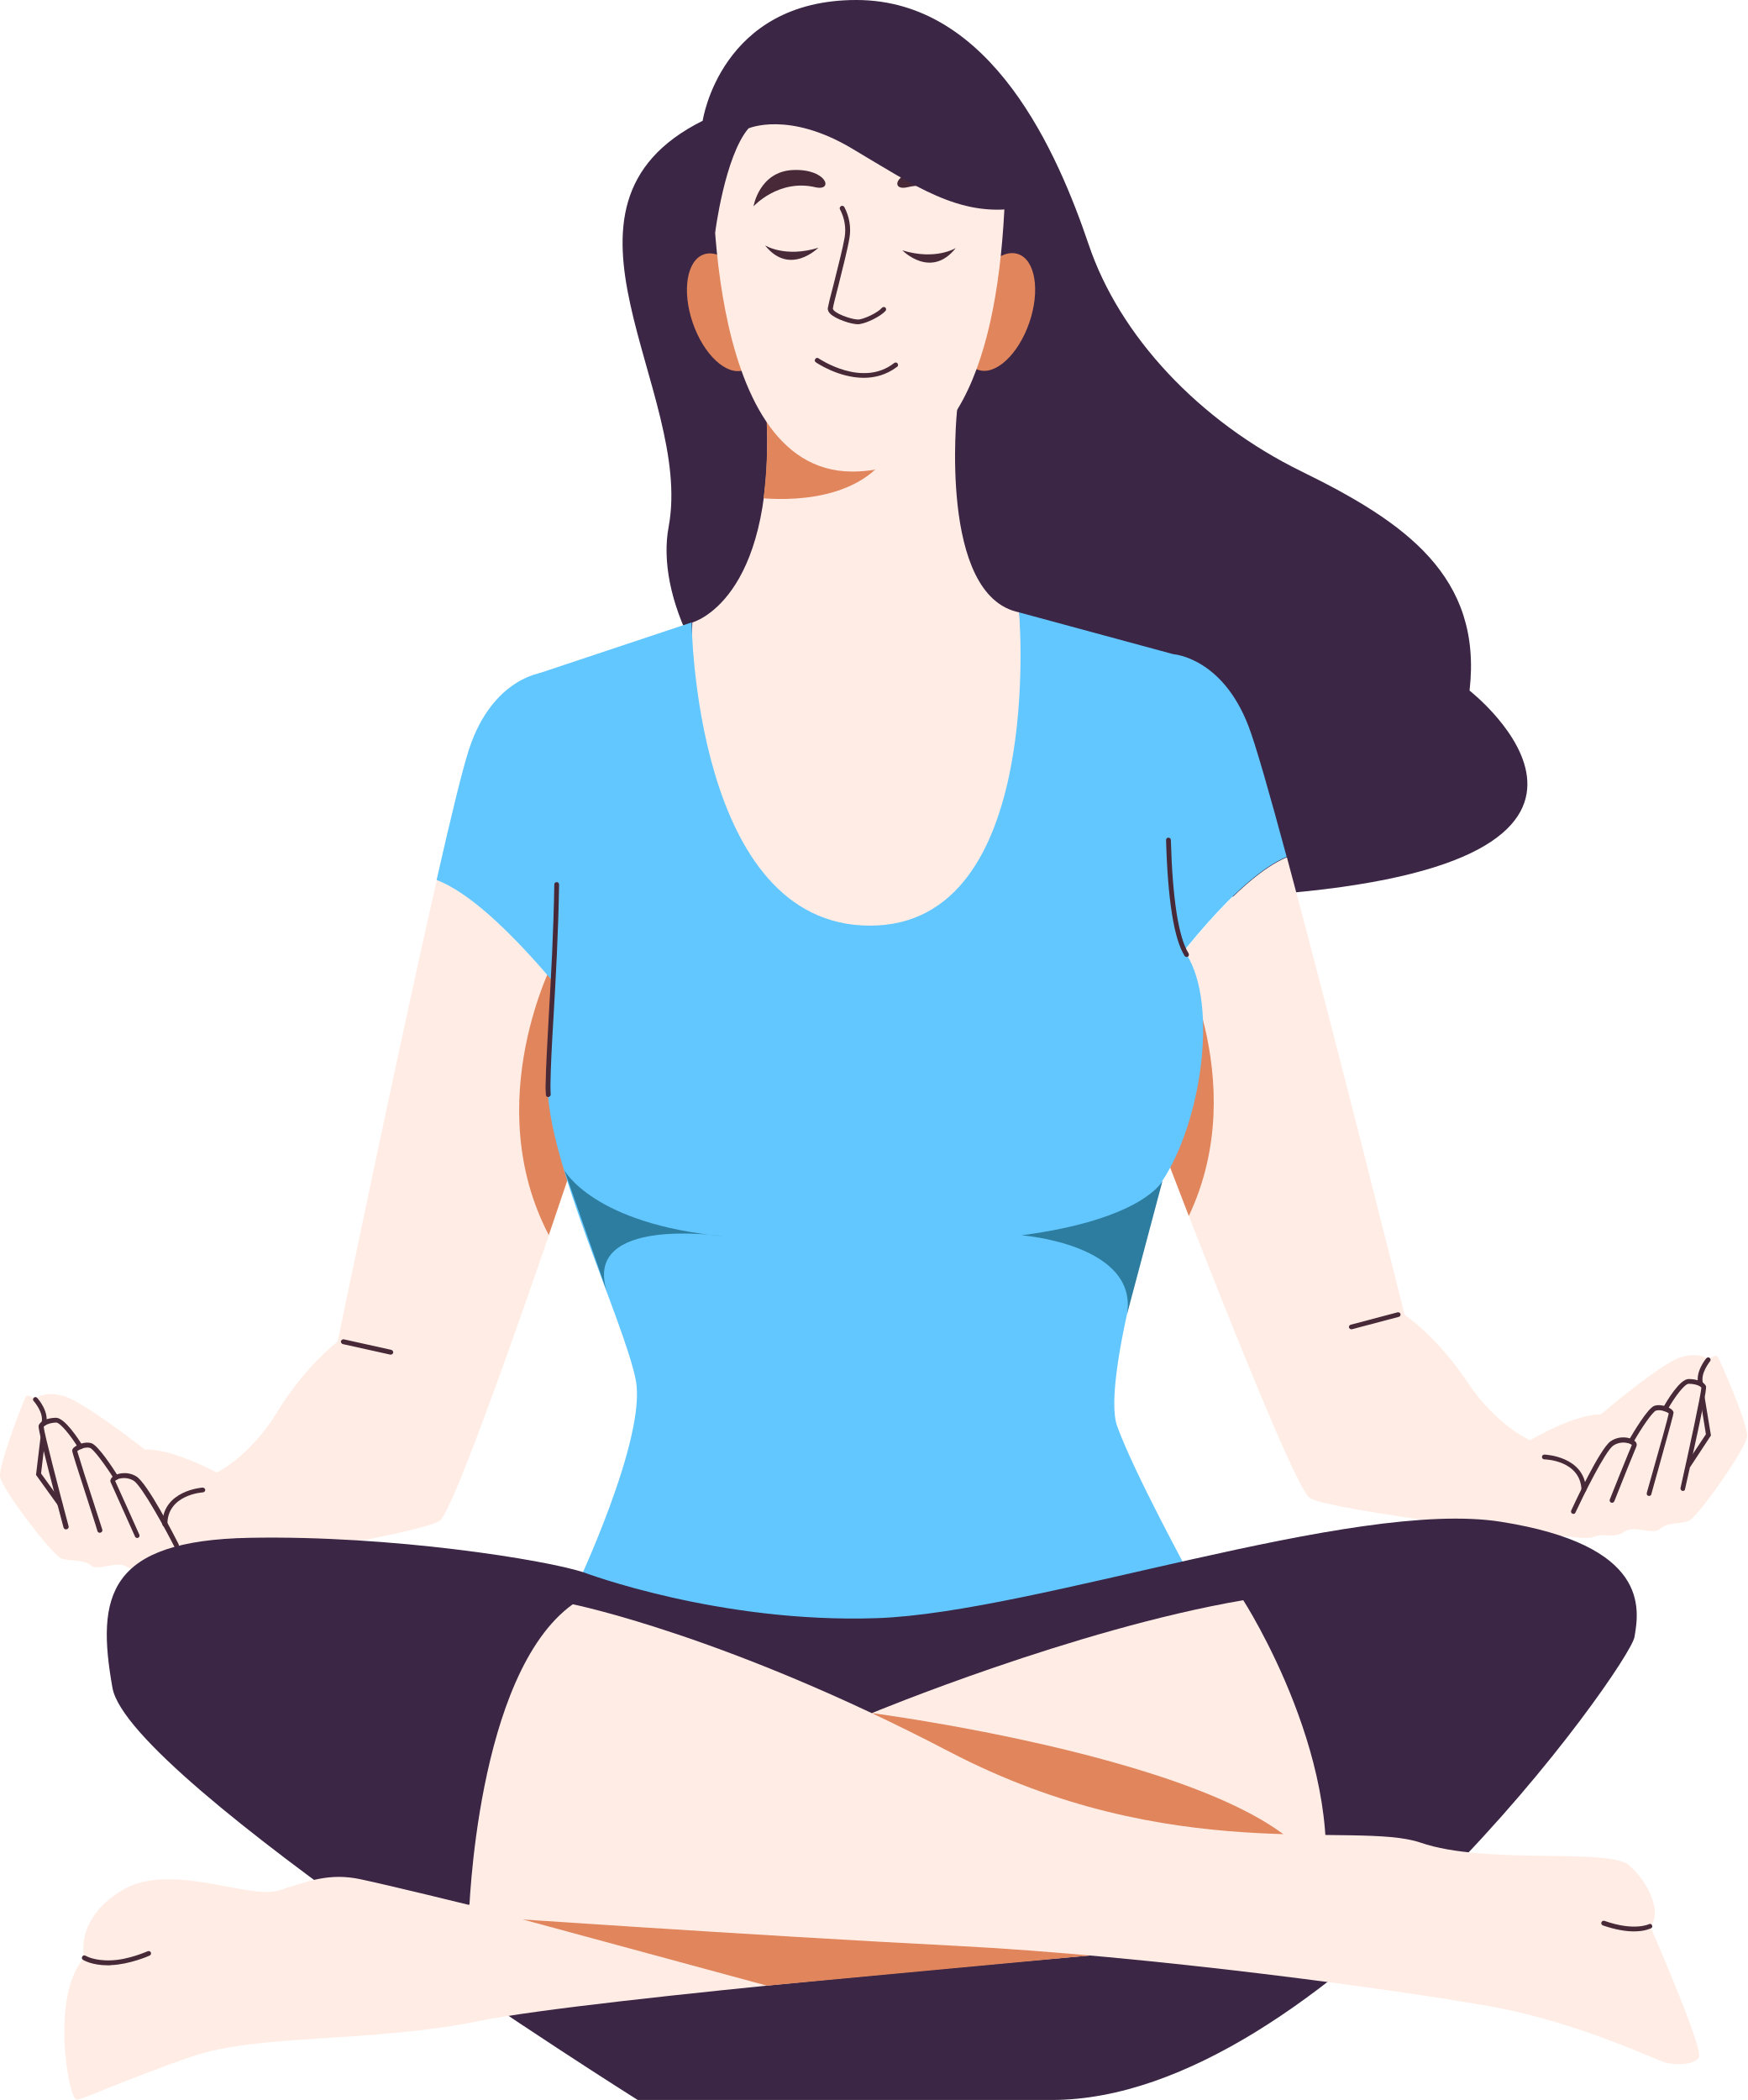
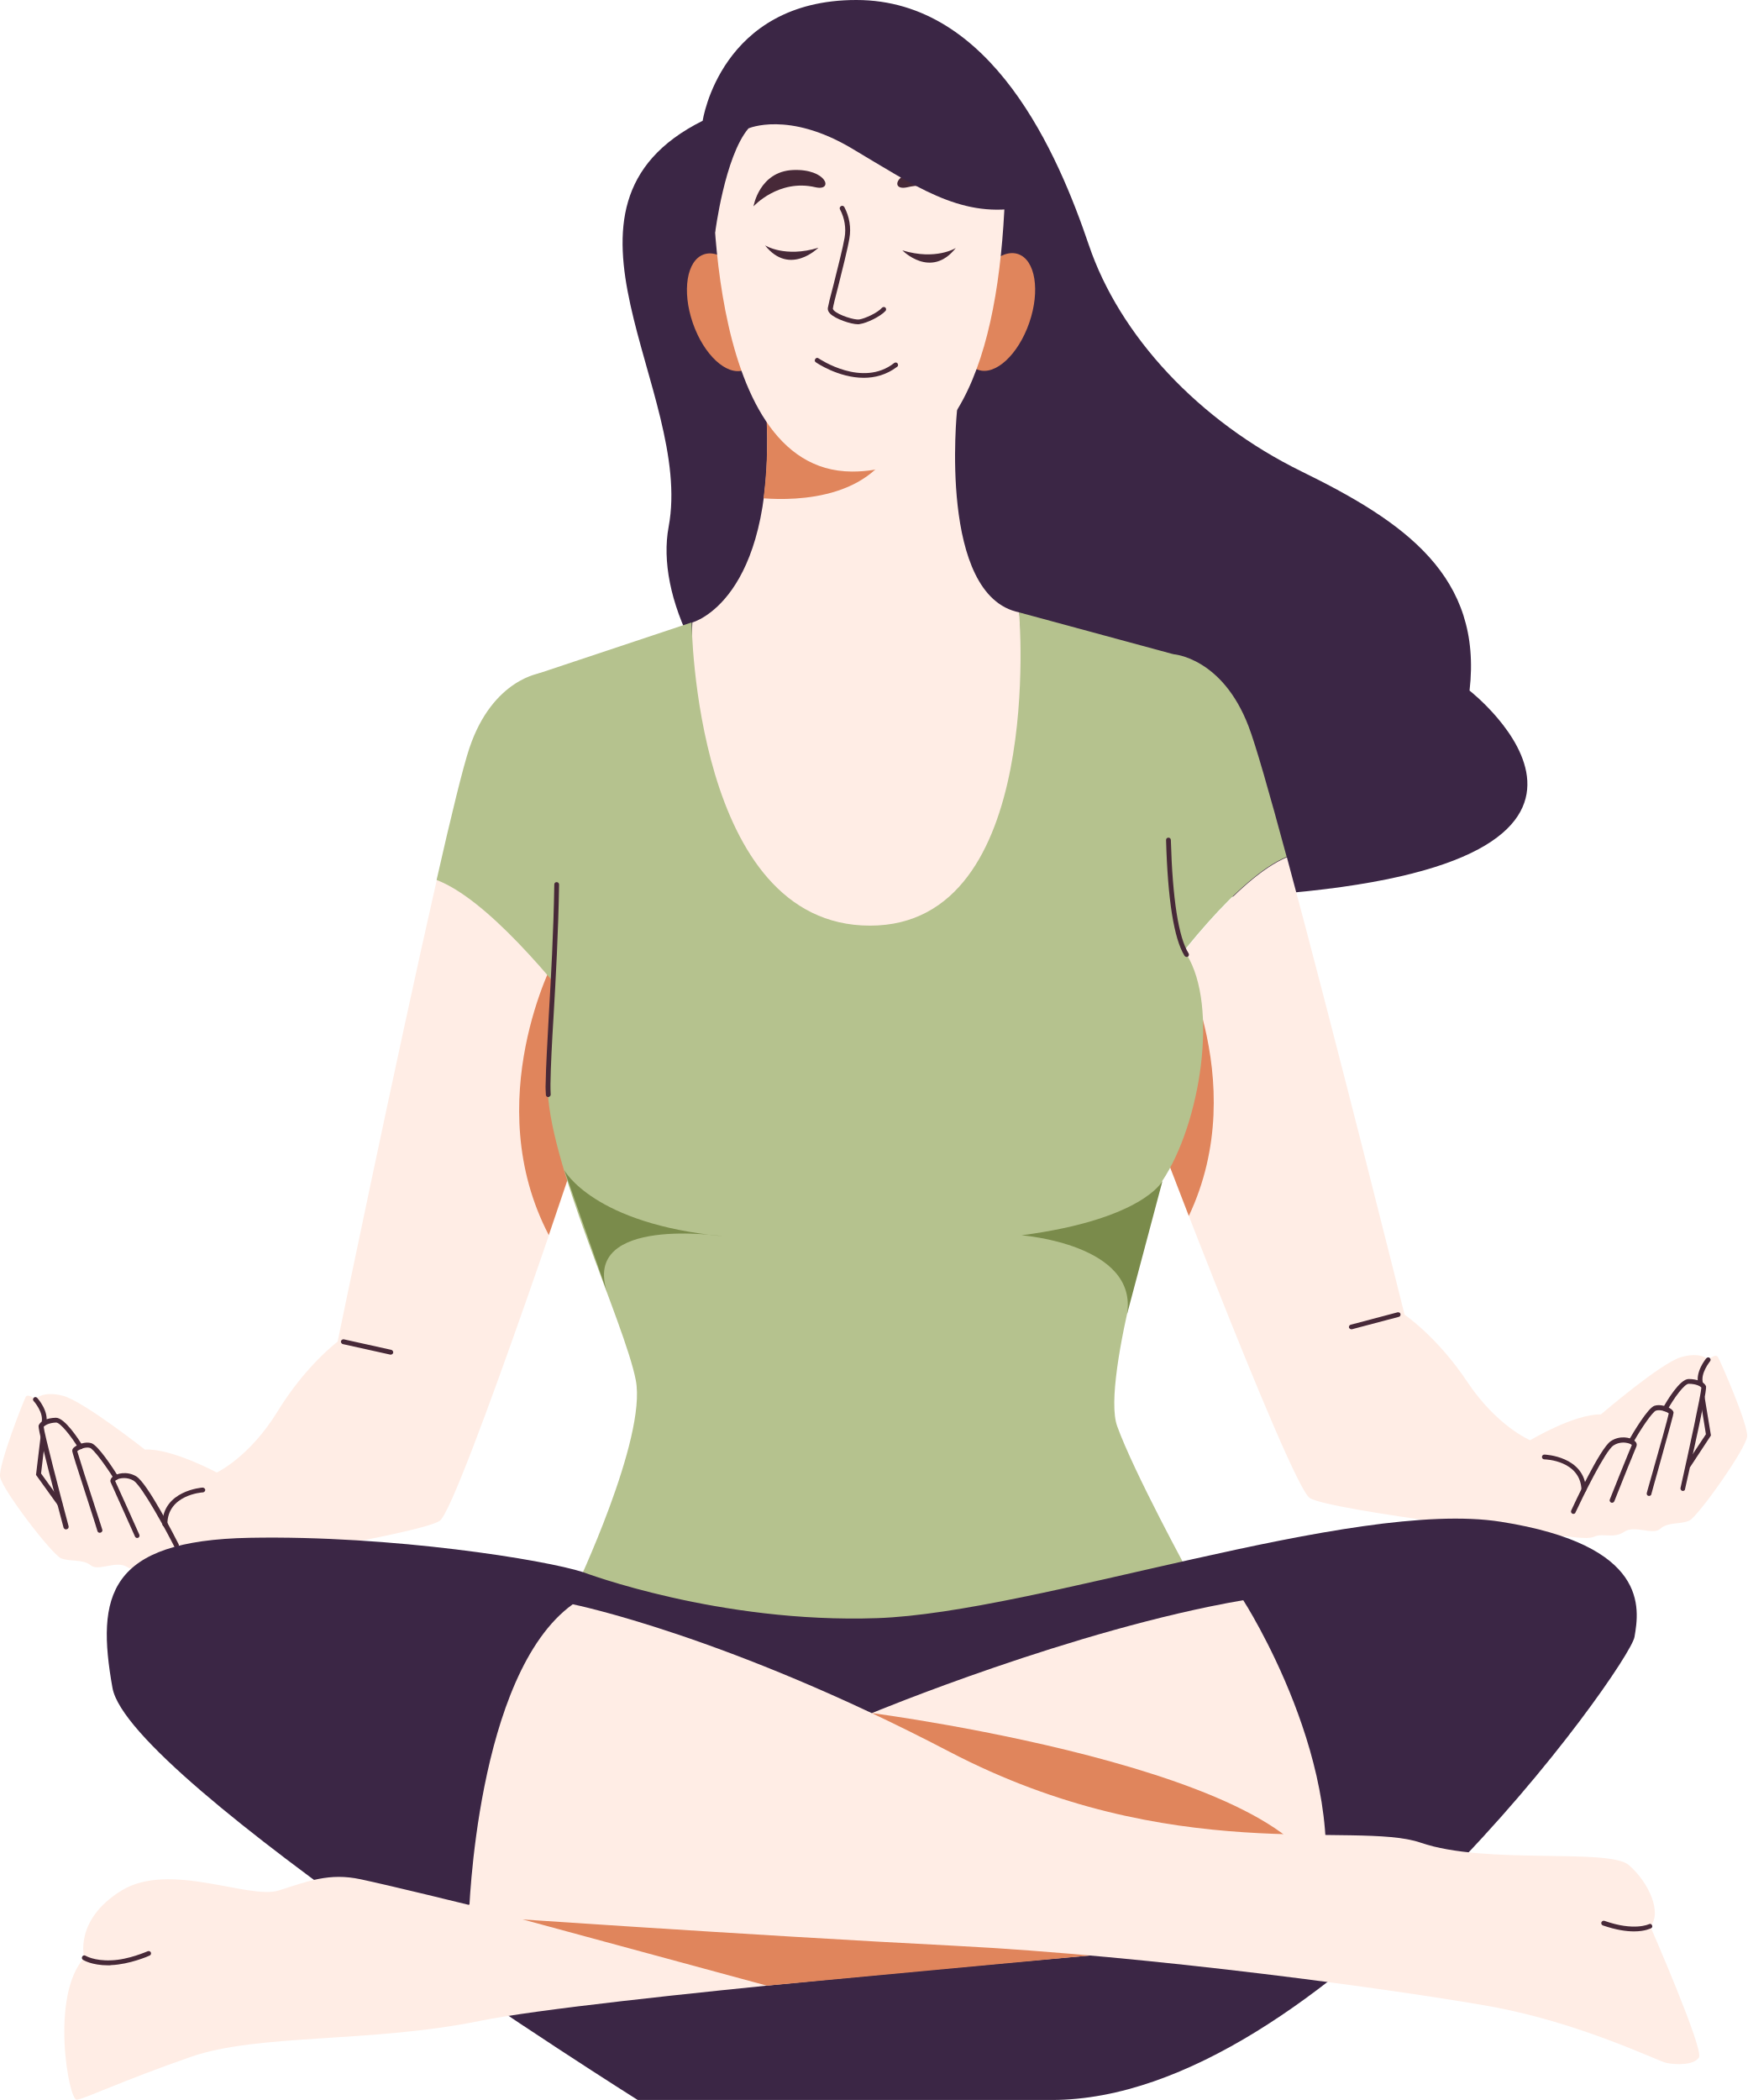
<svg xmlns="http://www.w3.org/2000/svg" width="243" height="292" viewBox="0 0 243 292" fill="none">
  <path d="M97.708 16.791C97.708 16.791 100.175 0 119.075 0C137.975 0 147.142 21.479 151.408 34.081C155.675 46.682 166.675 58.552 181.008 65.568C195.342 72.584 206.175 80.131 204.342 96.024C204.342 96.024 235.008 119.964 176.575 124.386C118.142 128.808 89.442 92.134 92.975 73.248C96.508 54.363 73.708 28.761 97.708 16.791Z" fill="#3B2645" />
  <path d="M133.075 57.089C133.075 57.089 130.408 82.891 141.742 85.152C141.742 85.152 146.442 131.468 120.008 131.468C93.575 131.468 96.275 86.548 96.275 86.548C96.275 86.548 107.542 83.589 106.642 58.685C105.742 33.781 133.442 39.766 133.075 57.089Z" fill="#FFEDE5" />
  <path d="M125.208 59.383C127.442 50.905 115.942 49.176 108.208 48.943C107.108 51.437 106.475 54.662 106.608 58.685C106.775 62.21 106.608 65.767 106.175 69.292C110.575 69.624 122.508 69.591 125.208 59.383Z" fill="#E0855C" />
  <path d="M103.425 51.471C105.81 50.653 106.502 46.386 104.969 41.941C103.437 37.495 100.262 34.554 97.877 35.372C95.491 36.19 94.8 40.457 96.332 44.902C97.864 49.348 101.04 52.289 103.425 51.471Z" fill="#E0855C" />
  <path d="M143.125 44.863C144.657 40.417 143.965 36.15 141.58 35.332C139.195 34.514 136.02 37.455 134.487 41.901C132.955 46.347 133.647 50.614 136.032 51.431C138.417 52.249 141.593 49.308 143.125 44.863Z" fill="#E0855C" />
  <path d="M99.142 20.947C99.142 20.947 97.308 65.468 118.442 65.568C134.875 65.634 139.575 45.651 139.842 23.142C140.108 0.632 99.408 3.657 99.142 20.947Z" fill="#FFEDE5" />
  <path d="M120.108 52.534C116.575 52.534 113.475 50.406 113.442 50.373C113.275 50.273 113.242 50.074 113.375 49.907C113.475 49.741 113.675 49.708 113.842 49.841C113.908 49.874 119.908 53.964 124.342 50.473C124.475 50.373 124.708 50.373 124.808 50.539C124.908 50.705 124.908 50.905 124.742 51.005C123.242 52.135 121.642 52.534 120.108 52.534Z" fill="#472938" />
  <path d="M106.375 34.114C106.375 34.114 109.142 35.876 113.808 34.446C113.808 34.413 109.842 38.47 106.375 34.114Z" fill="#472938" />
  <path d="M132.908 34.48C132.908 34.48 130.142 36.242 125.475 34.812C125.475 34.812 129.442 38.869 132.908 34.48Z" fill="#472938" />
  <path d="M104.775 28.694C104.775 28.694 108.275 24.837 113.375 26.034C115.975 26.633 114.975 23.441 110.275 23.64C105.575 23.84 104.775 28.694 104.775 28.694Z" fill="#472938" />
  <path d="M134.775 28.694C134.775 28.694 131.275 24.837 126.175 26.034C123.575 26.633 124.575 23.441 129.275 23.64C133.975 23.84 134.775 28.694 134.775 28.694Z" fill="#472938" />
  <path d="M119.308 45.086C118.308 45.086 116.175 44.355 115.442 43.623C115.175 43.357 115.075 43.091 115.108 42.825C115.175 42.426 115.475 41.163 115.908 39.567C116.475 37.273 117.208 34.446 117.442 33.05C117.675 31.72 117.442 30.323 116.808 29.127C116.708 28.96 116.775 28.761 116.942 28.661C117.108 28.561 117.308 28.628 117.408 28.794C118.108 30.124 118.375 31.653 118.108 33.15C117.875 34.579 117.142 37.439 116.575 39.733C116.175 41.263 115.842 42.593 115.808 42.925C115.808 42.958 115.842 43.025 115.942 43.158C116.642 43.856 118.842 44.521 119.475 44.421C120.308 44.288 122.042 43.49 122.642 42.792C122.775 42.659 122.975 42.659 123.108 42.759C123.242 42.892 123.242 43.091 123.142 43.224C122.408 44.022 120.542 44.92 119.575 45.053C119.442 45.086 119.375 45.086 119.308 45.086Z" fill="#472938" />
  <path d="M99.442 32.352C99.442 32.352 100.775 21.745 104.075 17.855C104.075 17.855 109.608 15.395 118.408 20.615C127.208 25.835 133.375 30.224 141.542 28.927C141.542 28.927 142.308 3.624 121.208 4.987C100.108 6.351 95.775 17.356 99.442 32.352Z" fill="#3B2645" />
  <path d="M238.875 188.69C238.542 188.158 237.542 189.056 237.542 189.056C237.542 189.056 236.508 187.892 233.708 188.724C230.908 189.555 222.608 196.67 222.608 196.67C218.875 196.604 212.775 200.261 212.775 200.261C212.775 200.261 208.175 198.366 204.008 192.115C199.842 185.864 195.308 182.805 195.308 182.805C195.308 182.805 185.542 143.637 178.942 119.199C172.242 122.025 163.542 133.164 157.342 142.141C157.475 146.364 157.608 149.057 157.608 149.057C157.608 149.057 179.342 206.579 182.142 208.308C184.942 210.037 216.908 213.893 217.242 213.661C217.575 213.428 220.508 214.193 221.708 213.661C222.908 213.129 224.375 213.993 225.842 212.996C227.308 211.998 229.842 213.528 230.875 212.563C231.908 211.599 233.708 211.998 234.908 211.433C236.108 210.868 242.808 201.425 242.942 199.729C243.075 198.033 239.208 189.222 238.875 188.69Z" fill="#FFEDE5" />
  <path d="M162.942 130.67C162.942 130.67 174.308 150.021 165.308 169.073L157.575 148.991L162.942 130.67Z" fill="#E0855C" />
-   <path d="M178.908 119.133C176.542 110.355 174.575 103.472 173.608 100.978C169.942 91.403 163.175 90.97 163.175 90.97C156.508 91.07 156.842 126.713 157.308 142.075C163.508 133.097 172.208 121.992 178.908 119.133Z" fill="#63C7FF" />
+   <path d="M178.908 119.133C176.542 110.355 174.575 103.472 173.608 100.978C169.942 91.403 163.175 90.97 163.175 90.97C156.508 91.07 156.842 126.713 157.308 142.075C163.508 133.097 172.208 121.992 178.908 119.133Z" fill="#B5C28E" />
  <path d="M187.908 184.833C187.775 184.833 187.642 184.734 187.575 184.601C187.542 184.434 187.642 184.235 187.808 184.202L194.341 182.473C194.508 182.439 194.708 182.539 194.741 182.705C194.775 182.872 194.675 183.071 194.508 183.104L187.975 184.833C187.975 184.833 187.942 184.833 187.908 184.833Z" fill="#472938" />
  <path d="M220.242 207.476C220.075 207.476 219.908 207.343 219.908 207.144C219.742 203.087 214.942 202.921 214.742 202.921C214.542 202.921 214.408 202.755 214.408 202.589C214.408 202.389 214.575 202.256 214.742 202.256C214.808 202.256 220.342 202.456 220.542 207.111C220.608 207.31 220.442 207.476 220.242 207.476C220.275 207.476 220.275 207.476 220.242 207.476Z" fill="#472938" />
  <path d="M218.775 210.502C218.742 210.502 218.675 210.502 218.642 210.469C218.475 210.402 218.408 210.203 218.475 210.037C218.875 209.172 222.475 201.392 223.975 200.394C225.208 199.563 226.708 199.829 227.308 200.361C227.708 200.693 227.575 201.026 227.542 201.126C227.375 201.491 225.442 206.279 224.475 208.74C224.408 208.906 224.208 209.006 224.042 208.939C223.875 208.873 223.775 208.673 223.842 208.507C223.942 208.208 226.542 201.757 226.908 200.926C226.842 200.86 226.675 200.727 226.342 200.66C226.075 200.594 225.208 200.427 224.342 200.993C223.208 201.757 220.142 208.008 219.042 210.369C219.008 210.436 218.908 210.502 218.775 210.502Z" fill="#472938" />
  <path d="M229.308 208.008C229.108 208.008 228.975 207.875 228.975 207.676C228.975 207.609 228.975 207.609 229.908 204.318C230.675 201.624 231.908 197.236 232.042 196.537C231.842 196.338 230.908 195.939 230.275 196.138C229.775 196.305 228.242 198.565 227.108 200.56C227.008 200.727 226.808 200.76 226.642 200.693C226.475 200.594 226.442 200.394 226.508 200.228C227.108 199.197 229.108 195.806 230.042 195.473C230.842 195.207 231.875 195.573 232.342 195.906C232.575 196.072 232.708 196.271 232.708 196.438C232.708 196.637 232.242 198.333 230.542 204.451C230.108 206.013 229.675 207.51 229.642 207.676C229.642 207.875 229.475 208.008 229.308 208.008Z" fill="#472938" />
  <path d="M234.008 207.31C233.975 207.31 233.975 207.31 233.942 207.31C233.775 207.277 233.642 207.077 233.675 206.911C234.842 201.724 236.542 193.811 236.575 192.946C236.442 192.747 235.842 192.414 234.808 192.414C234.242 192.414 232.808 194.31 231.842 196.072C231.742 196.238 231.542 196.304 231.375 196.205C231.208 196.105 231.142 195.905 231.242 195.739C231.775 194.808 233.575 191.749 234.808 191.749C235.975 191.749 236.942 192.148 237.208 192.714C237.275 192.847 237.442 193.212 234.308 207.044C234.308 207.21 234.175 207.31 234.008 207.31Z" fill="#472938" />
  <path d="M236.508 192.747C236.375 192.747 236.242 192.647 236.175 192.514C235.642 190.818 237.208 188.923 237.275 188.857C237.408 188.724 237.608 188.69 237.742 188.823C237.875 188.956 237.908 189.156 237.775 189.289C237.775 189.322 236.375 190.985 236.808 192.348C236.875 192.514 236.775 192.714 236.575 192.78C236.575 192.747 236.542 192.747 236.508 192.747Z" fill="#472938" />
  <path d="M234.742 204.085C234.675 204.085 234.608 204.052 234.575 204.018C234.408 203.919 234.375 203.719 234.475 203.553L237.208 199.43L236.408 194.443C236.375 194.276 236.508 194.077 236.675 194.077C236.842 194.044 237.042 194.177 237.042 194.343L237.908 199.596L235.042 203.952C234.942 204.018 234.842 204.085 234.742 204.085Z" fill="#472938" />
  <path d="M3.575 194.243C3.875 193.711 4.908 194.542 4.908 194.542C4.908 194.542 5.908 193.345 8.742 194.077C11.575 194.808 20.142 201.558 20.142 201.558C23.842 201.358 30.142 204.75 30.142 204.75C30.142 204.75 34.675 202.655 38.608 196.238C42.542 189.821 46.942 186.562 46.942 186.562C46.942 186.562 55.108 147.062 60.742 122.325C67.542 124.885 76.675 135.658 83.242 144.369C83.275 148.592 83.275 151.285 83.275 151.285C83.275 151.285 63.875 209.604 61.142 211.466C58.408 213.328 26.608 218.415 26.308 218.216C26.008 218.016 23.075 218.881 21.842 218.382C20.608 217.883 19.208 218.848 17.675 217.883C16.142 216.919 13.708 218.548 12.608 217.651C11.508 216.753 9.775 217.185 8.508 216.686C7.242 216.188 0.208 207.011 0.008 205.315C-0.192 203.619 3.275 194.775 3.575 194.243Z" fill="#FFEDE5" />
  <path d="M77.142 133.264C77.142 133.264 66.575 153.08 76.308 171.733L83.208 151.351L77.142 133.264Z" fill="#E0855C" />
-   <path d="M60.708 122.358C62.708 113.513 64.408 106.564 65.275 104.004C68.542 94.295 75.308 93.564 75.308 93.564C81.975 93.398 83.042 129.041 83.208 144.402C76.642 135.724 67.508 124.951 60.708 122.358Z" fill="#63C7FF" />
+   <path d="M60.708 122.358C62.708 113.513 64.408 106.564 65.275 104.004C68.542 94.295 75.308 93.564 75.308 93.564C81.975 93.398 83.042 129.041 83.208 144.402C76.642 135.724 67.508 124.951 60.708 122.358Z" fill="#B5C28E" />
  <path d="M54.342 188.358C54.308 188.358 54.308 188.358 54.275 188.358L47.675 186.895C47.508 186.862 47.375 186.662 47.408 186.496C47.442 186.33 47.642 186.197 47.808 186.23L54.408 187.693C54.575 187.726 54.708 187.926 54.675 188.092C54.642 188.258 54.475 188.358 54.342 188.358Z" fill="#472938" />
  <path d="M22.908 212.264C22.708 212.264 22.575 212.098 22.575 211.932C22.608 207.244 28.108 206.845 28.175 206.845C28.342 206.845 28.508 206.978 28.542 207.144C28.542 207.343 28.408 207.476 28.242 207.51C28.042 207.51 23.275 207.875 23.275 211.932C23.242 212.131 23.108 212.264 22.908 212.264Z" fill="#472938" />
  <path d="M24.542 215.223C24.408 215.223 24.308 215.157 24.242 215.057C23.075 212.763 19.742 206.612 18.575 205.88C17.675 205.348 16.808 205.548 16.542 205.614C16.242 205.714 16.075 205.847 16.008 205.914C16.408 206.745 19.242 213.095 19.375 213.395C19.442 213.561 19.375 213.76 19.208 213.827C19.042 213.893 18.842 213.827 18.775 213.661C17.675 211.233 15.575 206.512 15.408 206.146C15.275 205.914 15.375 205.614 15.608 205.382C16.175 204.85 17.675 204.517 18.942 205.282C20.508 206.213 24.408 213.86 24.842 214.725C24.908 214.891 24.875 215.09 24.708 215.157C24.642 215.223 24.575 215.223 24.542 215.223Z" fill="#472938" />
  <path d="M13.875 213.129C13.708 213.129 13.575 213.029 13.542 212.863C13.508 212.696 13.075 211.367 12.575 209.804C10.575 203.653 10.042 201.924 10.042 201.724C10.042 201.525 10.142 201.358 10.375 201.192C10.842 200.826 11.842 200.427 12.675 200.66C13.642 200.926 15.775 204.251 16.408 205.249C16.508 205.415 16.442 205.614 16.308 205.714C16.142 205.814 15.942 205.747 15.842 205.614C14.608 203.653 12.975 201.458 12.508 201.325C11.842 201.126 10.942 201.591 10.742 201.791C10.908 202.389 12.342 206.911 13.242 209.638C14.242 212.73 14.242 212.73 14.242 212.796C14.242 212.962 14.075 213.129 13.875 213.129C13.908 213.129 13.908 213.129 13.875 213.129Z" fill="#472938" />
  <path d="M9.175 212.663C9.042 212.663 8.908 212.563 8.842 212.43C5.175 198.698 5.342 198.333 5.375 198.2C5.608 197.601 6.542 197.169 7.742 197.136H7.775C9.008 197.136 10.908 200.095 11.475 200.993C11.575 201.159 11.508 201.358 11.375 201.458C11.208 201.558 11.008 201.491 10.908 201.358C9.875 199.663 8.375 197.801 7.808 197.801C6.808 197.834 6.208 198.2 6.075 198.399C6.142 199.264 8.175 207.111 9.542 212.231C9.575 212.397 9.475 212.597 9.308 212.63C9.208 212.63 9.175 212.663 9.175 212.663Z" fill="#472938" />
  <path d="M6.108 198.233C6.075 198.233 6.042 198.233 6.008 198.233C5.842 198.2 5.708 198 5.775 197.834C6.142 196.438 4.708 194.842 4.675 194.808C4.542 194.675 4.575 194.476 4.708 194.343C4.842 194.21 5.042 194.243 5.175 194.376C5.242 194.443 6.875 196.271 6.408 198C6.375 198.133 6.242 198.233 6.108 198.233Z" fill="#472938" />
  <path d="M8.308 209.438C8.208 209.438 8.108 209.405 8.042 209.305L5.008 205.082L5.642 199.796C5.675 199.629 5.842 199.496 6.008 199.496C6.175 199.53 6.308 199.696 6.308 199.862L5.708 204.883L8.608 208.906C8.708 209.039 8.675 209.272 8.542 209.372C8.442 209.438 8.375 209.438 8.308 209.438Z" fill="#472938" />
-   <path d="M141.708 85.152L163.175 90.97C163.175 90.97 160.575 125.583 165.008 132.732C169.442 139.88 166.975 156.139 161.608 164.219C161.608 164.219 153.008 191.816 155.342 198.299C157.675 204.783 165.508 219.114 165.508 219.114C165.508 219.114 130.542 236.802 79.942 221.075C79.942 221.075 89.975 199.995 88.408 191.916C86.842 183.836 76.008 161.326 76.142 150.686C76.275 140.047 79.675 111.652 74.708 93.697L96.175 86.548C96.175 86.548 96.542 128.708 120.975 128.708C145.408 128.708 141.708 85.152 141.708 85.152Z" fill="#63C7FF" />
-   <path d="M161.642 164.219C161.642 164.219 158.975 169.539 142.042 171.766C142.042 171.766 158.342 172.997 156.708 182.772L161.642 164.219Z" fill="#2C7DA0" />
-   <path d="M78.475 162.723C78.475 162.723 82.475 170.204 100.575 171.899C100.575 171.899 80.742 168.907 84.442 179.746L78.475 162.723Z" fill="#2C7DA0" />
+   <path d="M141.708 85.152L163.175 90.97C163.175 90.97 160.575 125.583 165.008 132.732C169.442 139.88 166.975 156.139 161.608 164.219C161.608 164.219 153.008 191.816 155.342 198.299C157.675 204.783 165.508 219.114 165.508 219.114C165.508 219.114 130.542 236.802 79.942 221.075C79.942 221.075 89.975 199.995 88.408 191.916C86.842 183.836 76.008 161.326 76.142 150.686C76.275 140.047 79.675 111.652 74.708 93.697L96.175 86.548C96.175 86.548 96.542 128.708 120.975 128.708C145.408 128.708 141.708 85.152 141.708 85.152Z" fill="#B5C28E" />
+   <path d="M161.642 164.219C161.642 164.219 158.975 169.539 142.042 171.766C142.042 171.766 158.342 172.997 156.708 182.772L161.642 164.219Z" fill="#7A8B4B" />
+   <path d="M78.475 162.723C78.475 162.723 82.475 170.204 100.575 171.899C100.575 171.899 80.742 168.907 84.442 179.746L78.475 162.723Z" fill="#7A8B4B" />
  <path d="M76.242 152.548C76.075 152.548 75.908 152.415 75.908 152.249C75.875 151.684 75.842 151.185 75.875 150.686C75.908 148.292 76.108 145.034 76.308 141.243C76.608 136.057 76.975 129.606 77.075 122.99C77.075 122.79 77.208 122.657 77.408 122.657C77.608 122.657 77.742 122.823 77.742 122.99C77.642 129.606 77.275 136.09 76.975 141.277C76.742 145.067 76.575 148.326 76.542 150.72C76.542 151.185 76.542 151.684 76.575 152.216C76.575 152.349 76.442 152.515 76.242 152.548Z" fill="#472938" />
  <path d="M165.008 133.064C164.908 133.064 164.775 132.998 164.708 132.898C163.242 130.537 162.375 125.118 162.142 116.805C162.142 116.606 162.275 116.473 162.475 116.473C162.642 116.473 162.808 116.606 162.808 116.805C163.042 125.018 163.875 130.338 165.275 132.565C165.375 132.732 165.308 132.931 165.175 133.031C165.142 133.031 165.075 133.064 165.008 133.064Z" fill="#472938" />
  <path d="M81.108 218.615C81.108 218.615 99.942 225.763 121.975 224.999C144.008 224.234 188.108 208.341 208.708 211.599C229.308 214.858 227.975 223.602 227.275 227.625C226.575 231.649 183.808 291.996 146.242 291.996H88.675C88.675 291.996 17.942 247.542 15.642 234.708C13.342 221.873 15.008 214.193 34.742 213.827C54.475 213.461 75.808 216.886 81.108 218.615Z" fill="#3B2645" />
  <path d="M121.242 238.199C121.242 238.199 149.375 226.528 172.875 222.505C172.875 222.505 188.008 245.913 183.575 265.696C183.542 265.696 129.742 253.926 121.242 238.199Z" fill="#FFEDE5" />
  <path d="M121.242 238.199C121.242 238.199 189.308 247.076 183.542 265.696C177.775 284.316 121.242 238.199 121.242 238.199Z" fill="#E0855C" />
  <path d="M151.842 271.88C151.842 271.88 82.075 277.865 66.775 280.991C51.475 284.116 35.975 282.72 26.508 286.011C17.042 289.303 11.808 291.83 10.675 291.963C9.542 292.096 6.942 277.433 11.708 272.246C11.708 272.246 10.242 266.96 16.908 262.87C23.575 258.78 34.642 264.167 38.742 262.87C42.842 261.573 45.775 260.376 50.142 261.307C54.508 262.238 65.175 264.865 65.175 264.865C65.175 264.865 120.108 230.053 151.842 271.88Z" fill="#FFEDE5" />
  <path d="M65.208 264.865L106.642 276.103L151.842 271.88C151.842 271.88 131.242 250.734 102.808 252.696C74.375 254.657 65.208 264.865 65.208 264.865Z" fill="#E0855C" />
  <path d="M79.642 223.07C79.642 223.07 101.042 227.393 131.975 243.552C162.908 259.711 188.508 253.095 197.542 256.22C206.575 259.345 223.708 256.918 226.508 259.345C229.308 261.773 231.142 266.029 229.475 267.857C229.475 267.857 236.942 284.947 236.242 286.078C235.542 287.208 232.942 287.109 231.708 286.843C230.475 286.577 219.608 281.19 207.108 278.963C194.608 276.735 160.142 271.947 132.675 270.55C105.208 269.154 65.208 266.394 65.208 266.394C65.208 266.394 66.142 232.779 79.642 223.07Z" fill="#FFEDE5" />
  <path d="M227.208 268.556C226.142 268.556 224.708 268.356 222.875 267.724C222.708 267.658 222.608 267.458 222.675 267.292C222.742 267.126 222.942 267.026 223.108 267.092C227.242 268.556 229.242 267.558 229.275 267.558C229.442 267.458 229.642 267.525 229.708 267.691C229.808 267.857 229.742 268.057 229.575 268.123C229.542 268.123 228.775 268.556 227.208 268.556Z" fill="#472938" />
  <path d="M15.075 273.277C12.742 273.277 11.608 272.545 11.542 272.512C11.375 272.412 11.342 272.213 11.442 272.047C11.542 271.88 11.742 271.847 11.908 271.947C11.908 271.947 13.108 272.678 15.442 272.579C17.875 272.512 20.508 271.315 20.542 271.315C20.708 271.249 20.908 271.315 20.975 271.481C21.042 271.648 20.975 271.847 20.808 271.914C20.708 271.98 18.008 273.144 15.475 273.244C15.342 273.277 15.208 273.277 15.075 273.277Z" fill="#472938" />
</svg>
